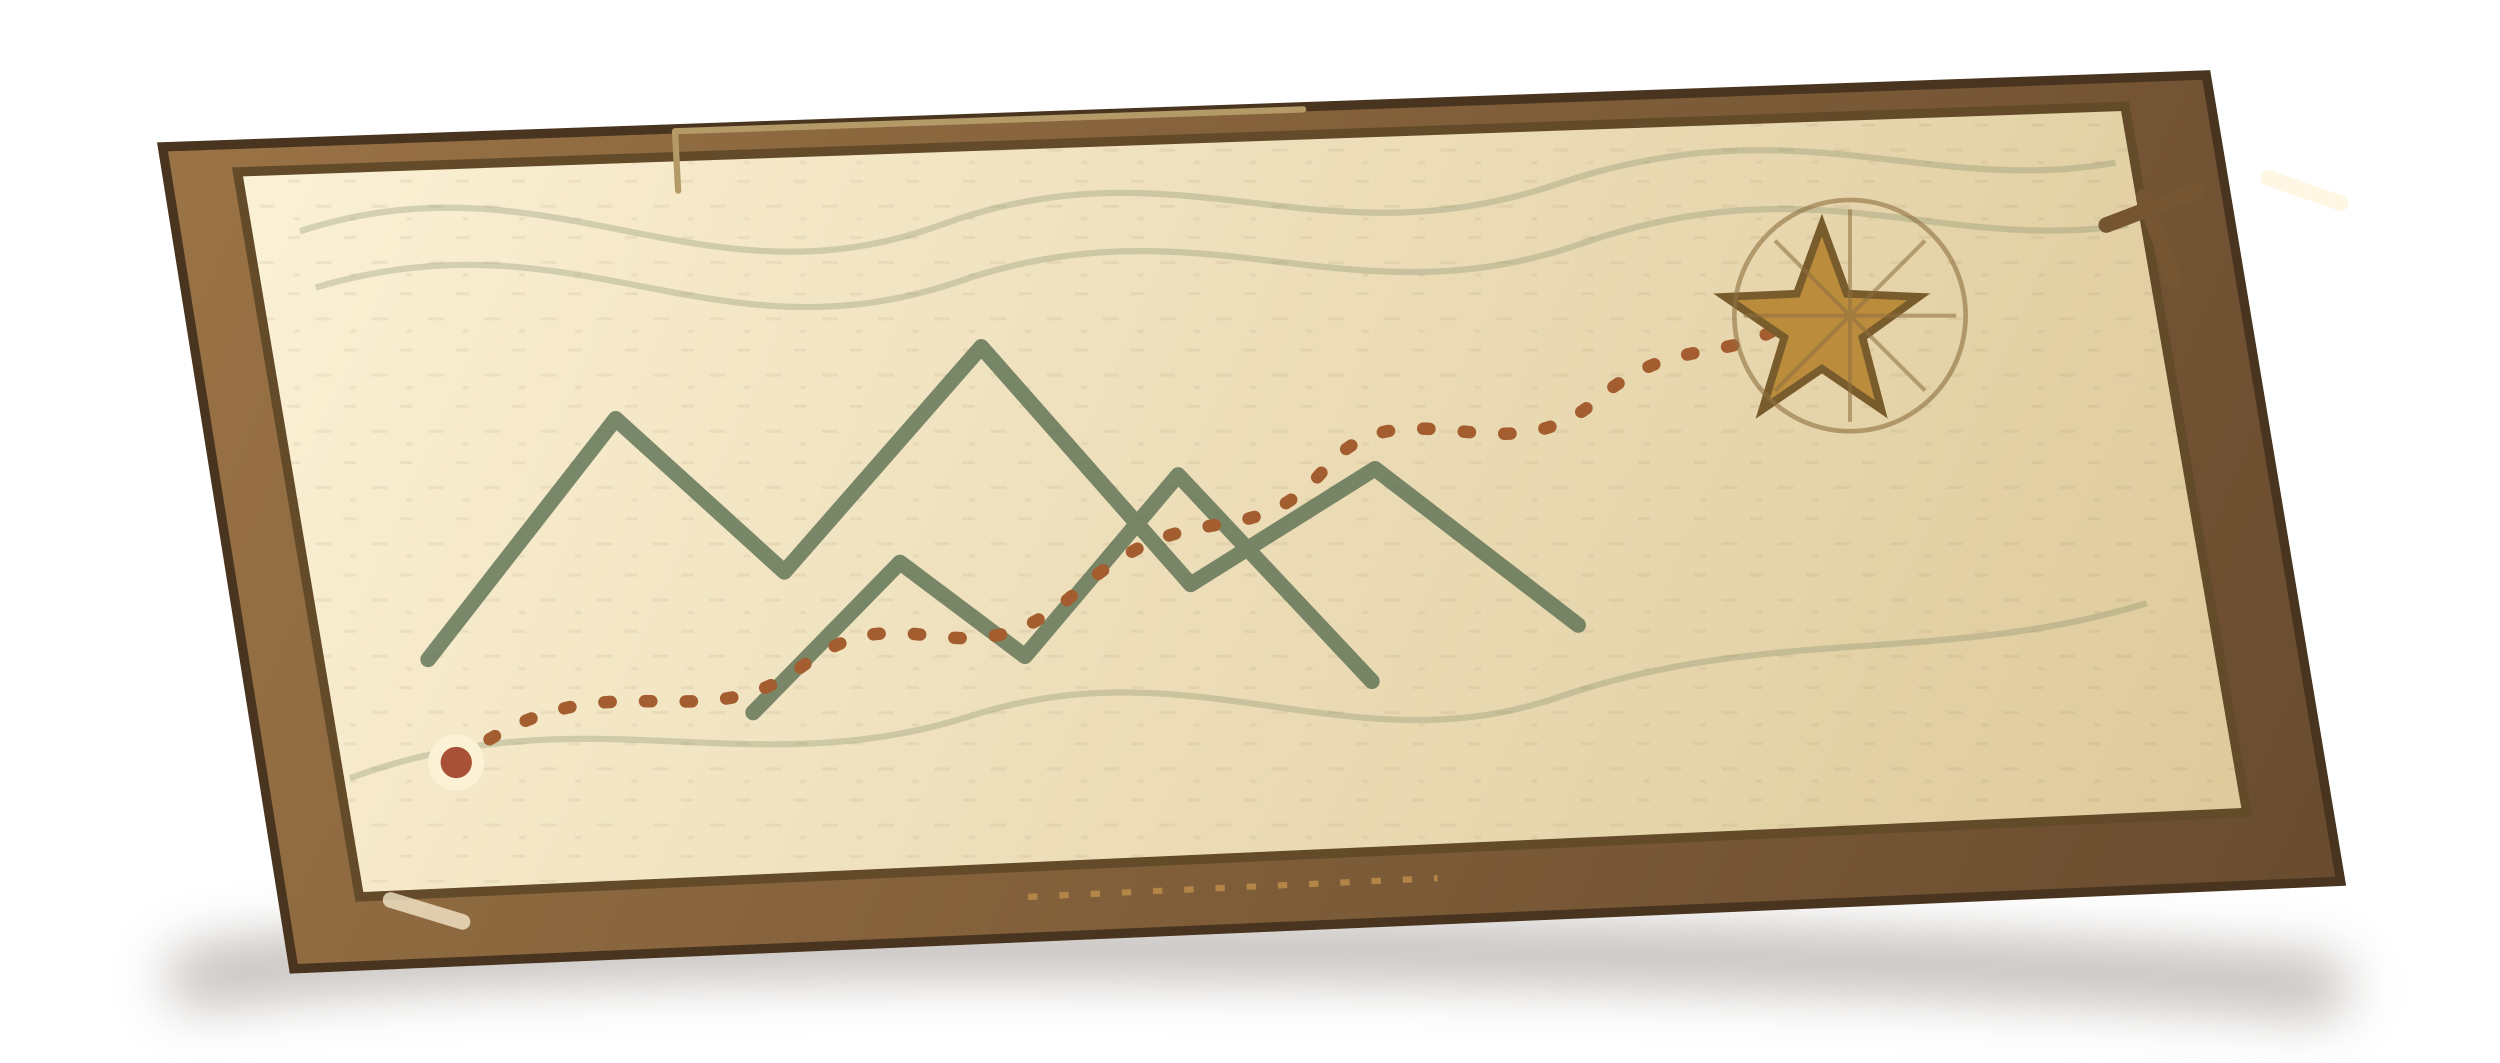
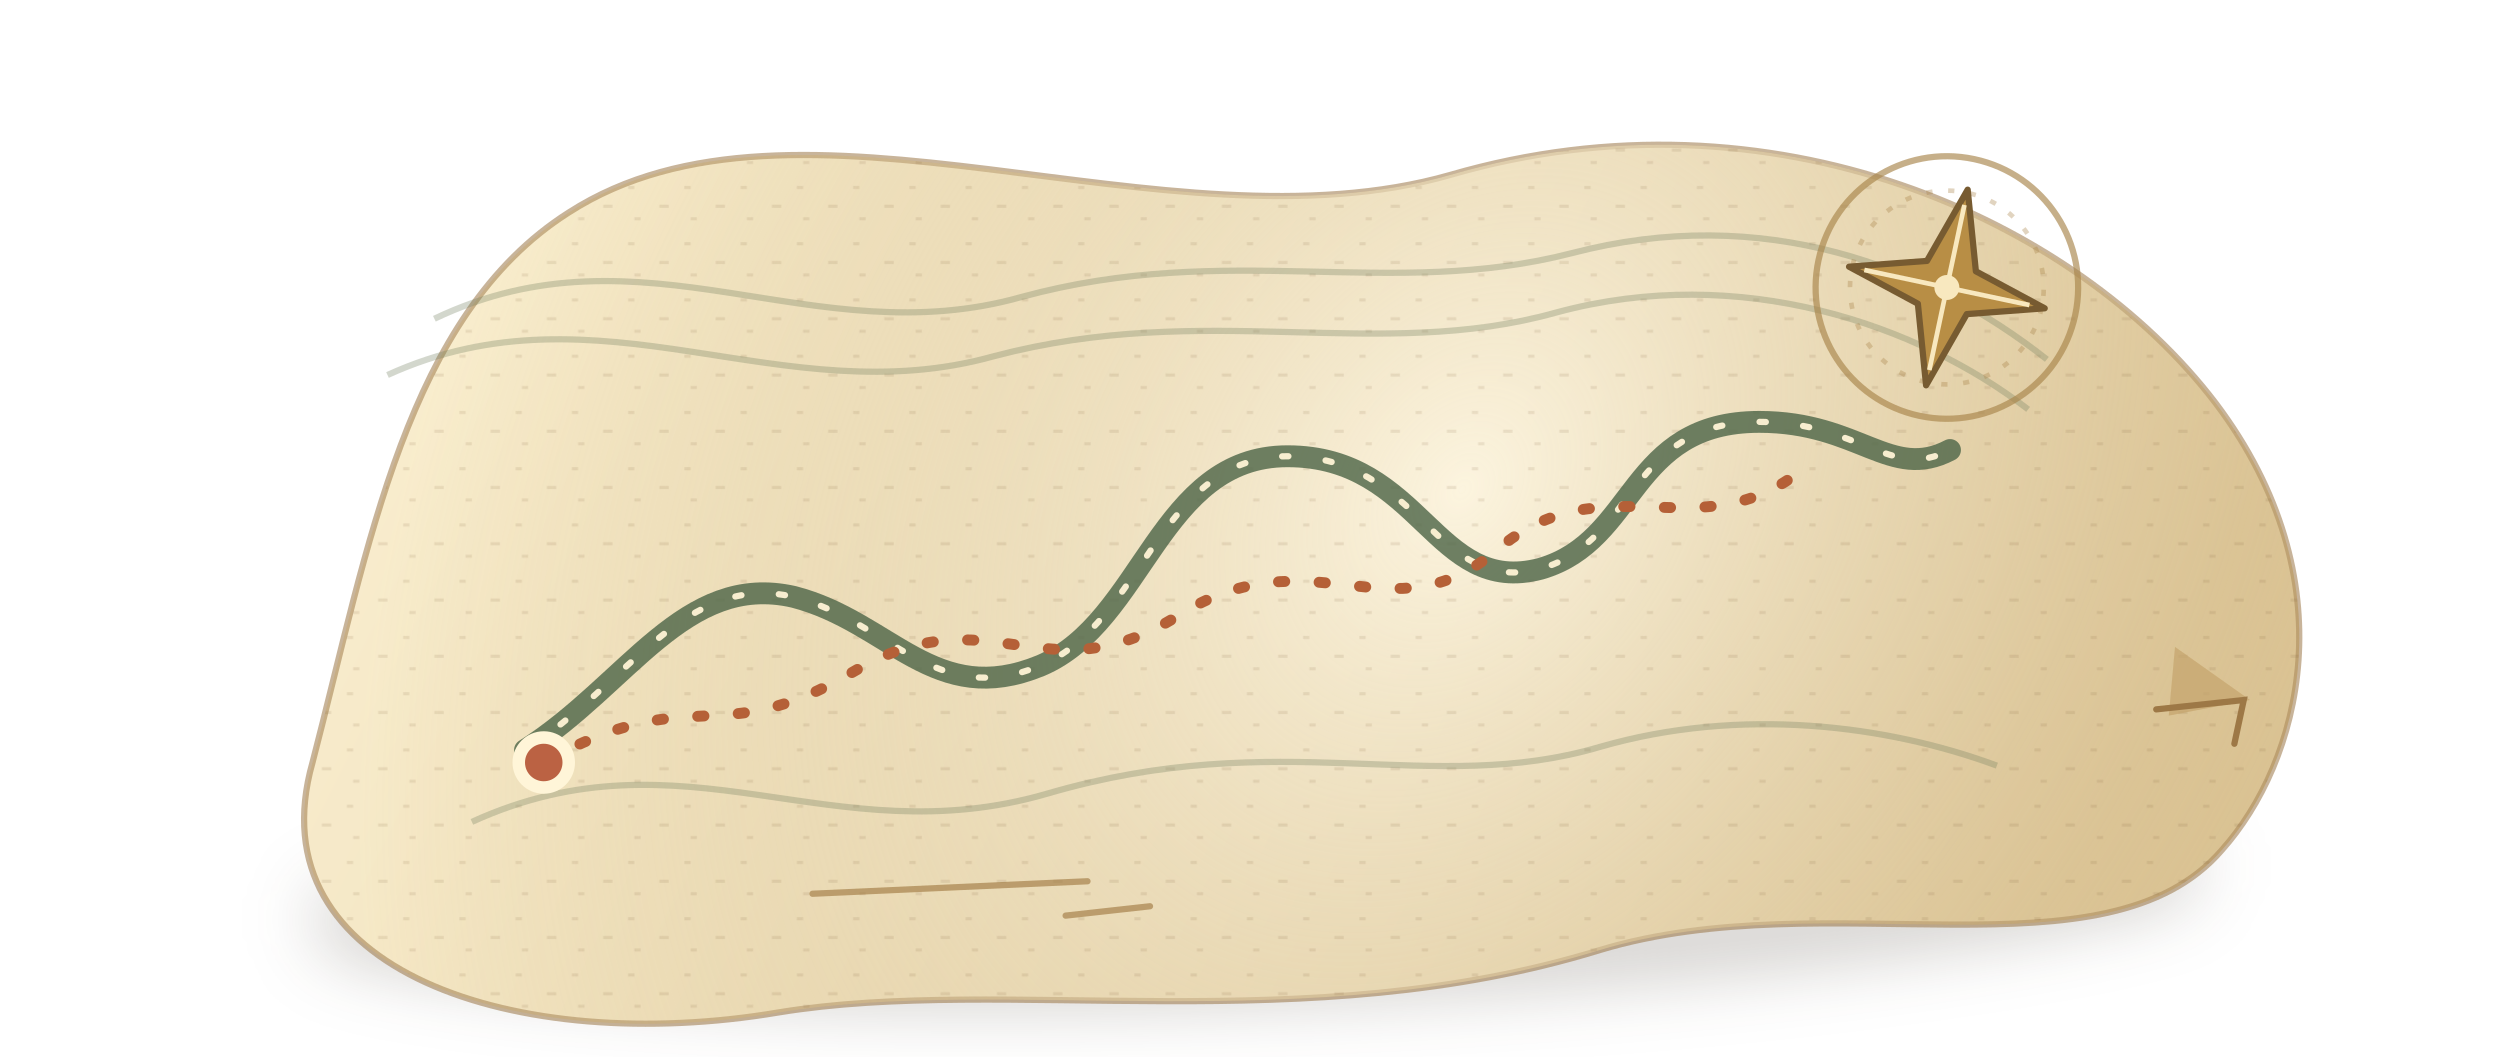
<svg xmlns="http://www.w3.org/2000/svg" viewBox="0 0 800 340" fill="none">
  <defs>
-     <linearGradient id="map-paper" x1="84" y1="31" x2="713" y2="311" gradientUnits="userSpaceOnUse">
-       <stop stop-color="#fbf1d5" />
-       <stop offset="1" stop-color="#ddc99a" />
+     <linearGradient id="sheet" x1="160" y1="55" x2="652" y2="301" gradientUnits="userSpaceOnUse">
+       <stop stop-color="#fff5d8" />
+       <stop offset="1" stop-color="#ddc596" />
    </linearGradient>
-     <linearGradient id="desk" x1="43" y1="14" x2="762" y2="329" gradientUnits="userSpaceOnUse">
-       <stop stop-color="#9b7446" />
-       <stop offset="1" stop-color="#674a2e" />
-     </linearGradient>
-     <filter id="shadow" x="24" y="8" width="752" height="342" color-interpolation-filters="sRGB" filterUnits="userSpaceOnUse">
-       <feGaussianBlur stdDeviation="9" />
+     <radialGradient id="wash" cx="0" cy="0" r="1" gradientTransform="matrix(260 180 -240 347 468 157)" gradientUnits="userSpaceOnUse">
+       <stop stop-color="#fff9e7" stop-opacity=".84" />
+       <stop offset="1" stop-color="#c7ad76" stop-opacity=".1" />
+     </radialGradient>
+     <filter id="soft-shadow" x="64" y="15" width="691" height="323" color-interpolation-filters="sRGB" filterUnits="userSpaceOnUse">
+       <feGaussianBlur stdDeviation="12" />
    </filter>
-     <pattern id="paper-grain" width="18" height="18" patternUnits="userSpaceOnUse">
-       <path d="M2 4h4m5 8h5M4 16h2" stroke="#735d37" stroke-opacity=".08" stroke-width="1" />
+     <pattern id="grain" width="18" height="18" patternUnits="userSpaceOnUse">
+       <path d="M3 6h2m8 6h3M5 16h2" stroke="#765b35" stroke-opacity=".12" stroke-width="1" />
    </pattern>
  </defs>
-   <path d="M62 313c107-18 567-8 681 3" stroke="#332617" stroke-opacity=".36" stroke-width="16" stroke-linecap="round" filter="url(#shadow)" />
-   <path d="M52 47 706 24l43 258-655 28L52 47Z" fill="url(#desk)" stroke="#49351f" stroke-width="3" />
-   <path d="m76 55 604-21 39 226-604 27L76 55Z" fill="url(#map-paper)" stroke="#634b2a" stroke-width="3" />
-   <path d="m76 55 604-21 39 226-604 27L76 55Z" fill="url(#paper-grain)" />
-   <path d="M96 74c80-26 128 26 205-2s120 13 197-13 119 4 179-7M101 92c84-25 127 25 206-2s124 14 199-12 114 3 175-6M112 249c76-28 127 3 199-20s121 17 188-6 123-10 188-30" stroke="#72805d" stroke-opacity=".27" stroke-width="2" />
-   <path d="m137 211 60-77 54 49 63-72 67 76 59-37 65 50m-264 28 47-48 40 30 49-58 62 66" stroke="#53694c" stroke-width="5" stroke-linecap="round" stroke-linejoin="round" opacity=".76" />
-   <path d="M146 244c47-37 77-5 111-31s51 9 88-24 54-10 79-39 57 4 87-22 49-5 75-39" stroke="#a45d2e" stroke-width="4" stroke-linecap="round" stroke-dasharray="2 11" />
-   <circle cx="146" cy="244" r="7" fill="#a95137" stroke="#fbf1d5" stroke-width="4" />
-   <path d="m583 72 8 22 23 1-18 13 6 23-19-13-19 13 7-23-19-13 23-1 8-22Z" fill="#bc8c3d" stroke="#795c2c" stroke-width="2.5" />
-   <circle cx="592" cy="101" r="37" stroke="#8e7040" stroke-opacity=".6" stroke-width="1.5" />
-   <path d="M592 67v68m-34-34h68m-58-24 48 48m0-48-48 48" stroke="#8e7040" stroke-opacity=".56" stroke-width="1.3" />
-   <path d="m329 287 131-6" stroke="#b38546" stroke-width="2" stroke-dasharray="3 7" />
-   <path d="m726 57 23 8m-624 223 23 7" stroke="#fff4d8" stroke-opacity=".72" stroke-width="5" stroke-linecap="round" />
-   <path d="M216 42 417 35m-201 7 1 19" stroke="#b49a67" stroke-width="2" stroke-linecap="round" />
-   <path d="m674 72 29-11m-17 2 10 27" stroke="#765532" stroke-width="5" stroke-linecap="round" />
+   <path d="M111 294c98 28 458 17 582-17" stroke="#342919" stroke-opacity=".28" stroke-width="19" stroke-linecap="round" filter="url(#soft-shadow)" />
+   <path d="M100 244c18-69 30-143 82-176 73-47 191 14 282-12 103-30 200 14 245 73 43 57 27 115 2 143-37 43-126 10-199 32-94 29-190 8-263 20-83 14-168-13-149-80Z" fill="url(#sheet)" stroke="#9a7748" stroke-opacity=".55" stroke-width="2" />
+   <path d="M100 244c18-69 30-143 82-176 73-47 191 14 282-12 103-30 200 14 245 73 43 57 27 115 2 143-37 43-126 10-199 32-94 29-190 8-263 20-83 14-168-13-149-80Z" fill="url(#wash)" />
+   <path d="M100 244c18-69 30-143 82-176 73-47 191 14 282-12 103-30 200 14 245 73 43 57 27 115 2 143-37 43-126 10-199 32-94 29-190 8-263 20-83 14-168-13-149-80Z" fill="url(#grain)" />
+   <path d="M139 102c67-32 121 12 188-7 66-18 118 1 176-14 61-16 114 4 152 34M124 120c68-31 126 13 194-6 68-18 123 2 180-14 59-16 116 4 151 31M151 263c68-31 115 11 184-9 75-22 123 1 177-15 45-13 92-7 127 6" stroke="#71805e" stroke-opacity=".31" stroke-width="2" />
+   <path d="M168 240c33-21 51-57 86-49 31 8 45 36 79 22 33-14 38-67 79-67 43 0 47 45 81 36 31-9 28-47 70-47 32 0 42 19 61 9" stroke="#52694b" stroke-width="7" stroke-linecap="round" stroke-linejoin="round" opacity=".83" />
+   <path d="M168 240c33-21 51-57 86-49 31 8 45 36 79 22 33-14 38-67 79-67 43 0 47 45 81 36 31-9 28-47 70-47 32 0 42 19 61 9" stroke="#f7edcf" stroke-width="2" stroke-linecap="round" stroke-dasharray="2 12" />
+   <path d="M174 244c48-27 55-3 99-29s61 9 104-18 68 8 102-21 65 1 98-26" stroke="#b56037" stroke-width="3.5" stroke-linecap="round" stroke-dasharray="2 11" />
+   <circle cx="174" cy="244" r="8" fill="#bb6243" stroke="#fff5d8" stroke-width="4" />
+   <g transform="translate(623 92) rotate(12)">
+     <circle r="42" stroke="#a8854a" stroke-opacity=".65" stroke-width="2" />
+     <circle r="31" stroke="#a8854a" stroke-opacity=".35" stroke-width="1.5" stroke-dasharray="2 5" />
+     <path d="m0-32 8 25 24 7-24 7L0 32l-8-25-24-7 24-7 8-25Z" fill="#b88e45" stroke="#775b31" stroke-width="2" stroke-linejoin="round" />
+     <path d="M0-27v54M-27 0h54" stroke="#f8e8bf" stroke-width="1.5" />
+     <circle r="4" fill="#f8e8bf" />
+   </g>
+   <path d="m696 207 24 17-26 5 2-22Z" fill="#c5a46c" opacity=".7" />
+   <path d="m690 227 28-3-3 14" stroke="#9d7846" stroke-width="2" stroke-linecap="round" />
+   <path d="m260 286 88-4m-7 11 27-3" stroke="#a17b43" stroke-width="2" stroke-linecap="round" opacity=".65" />
</svg>
